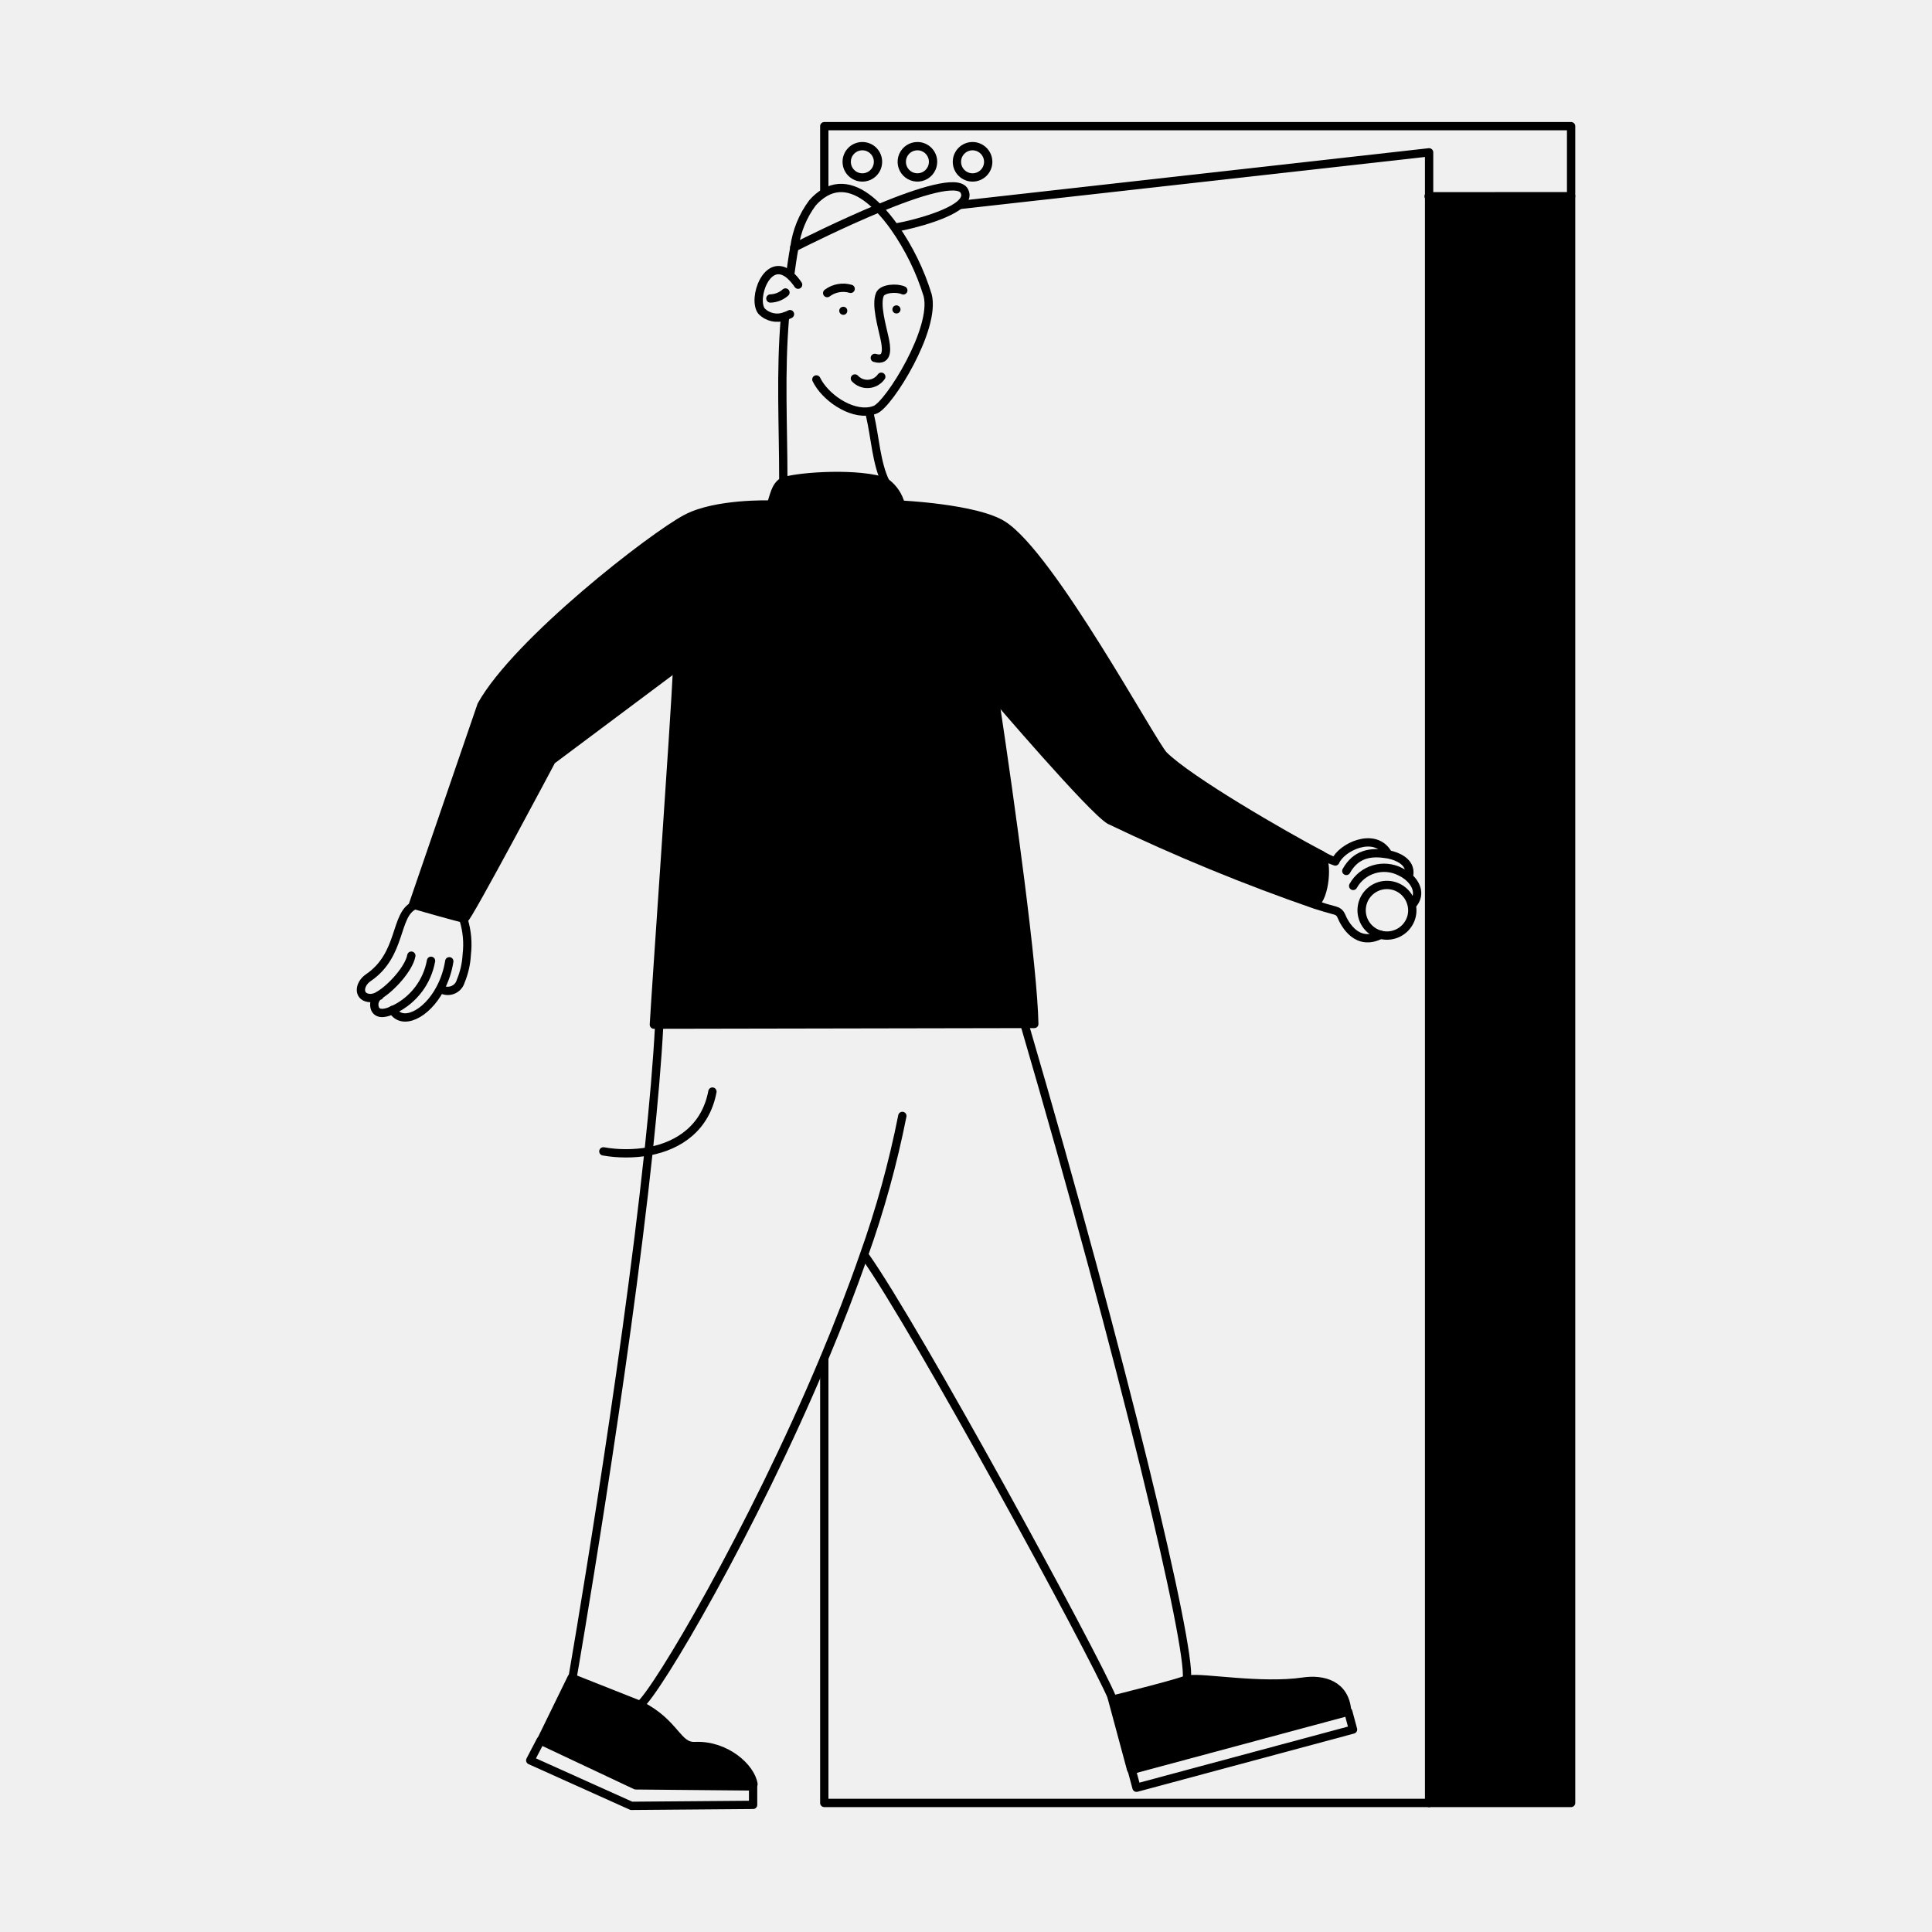
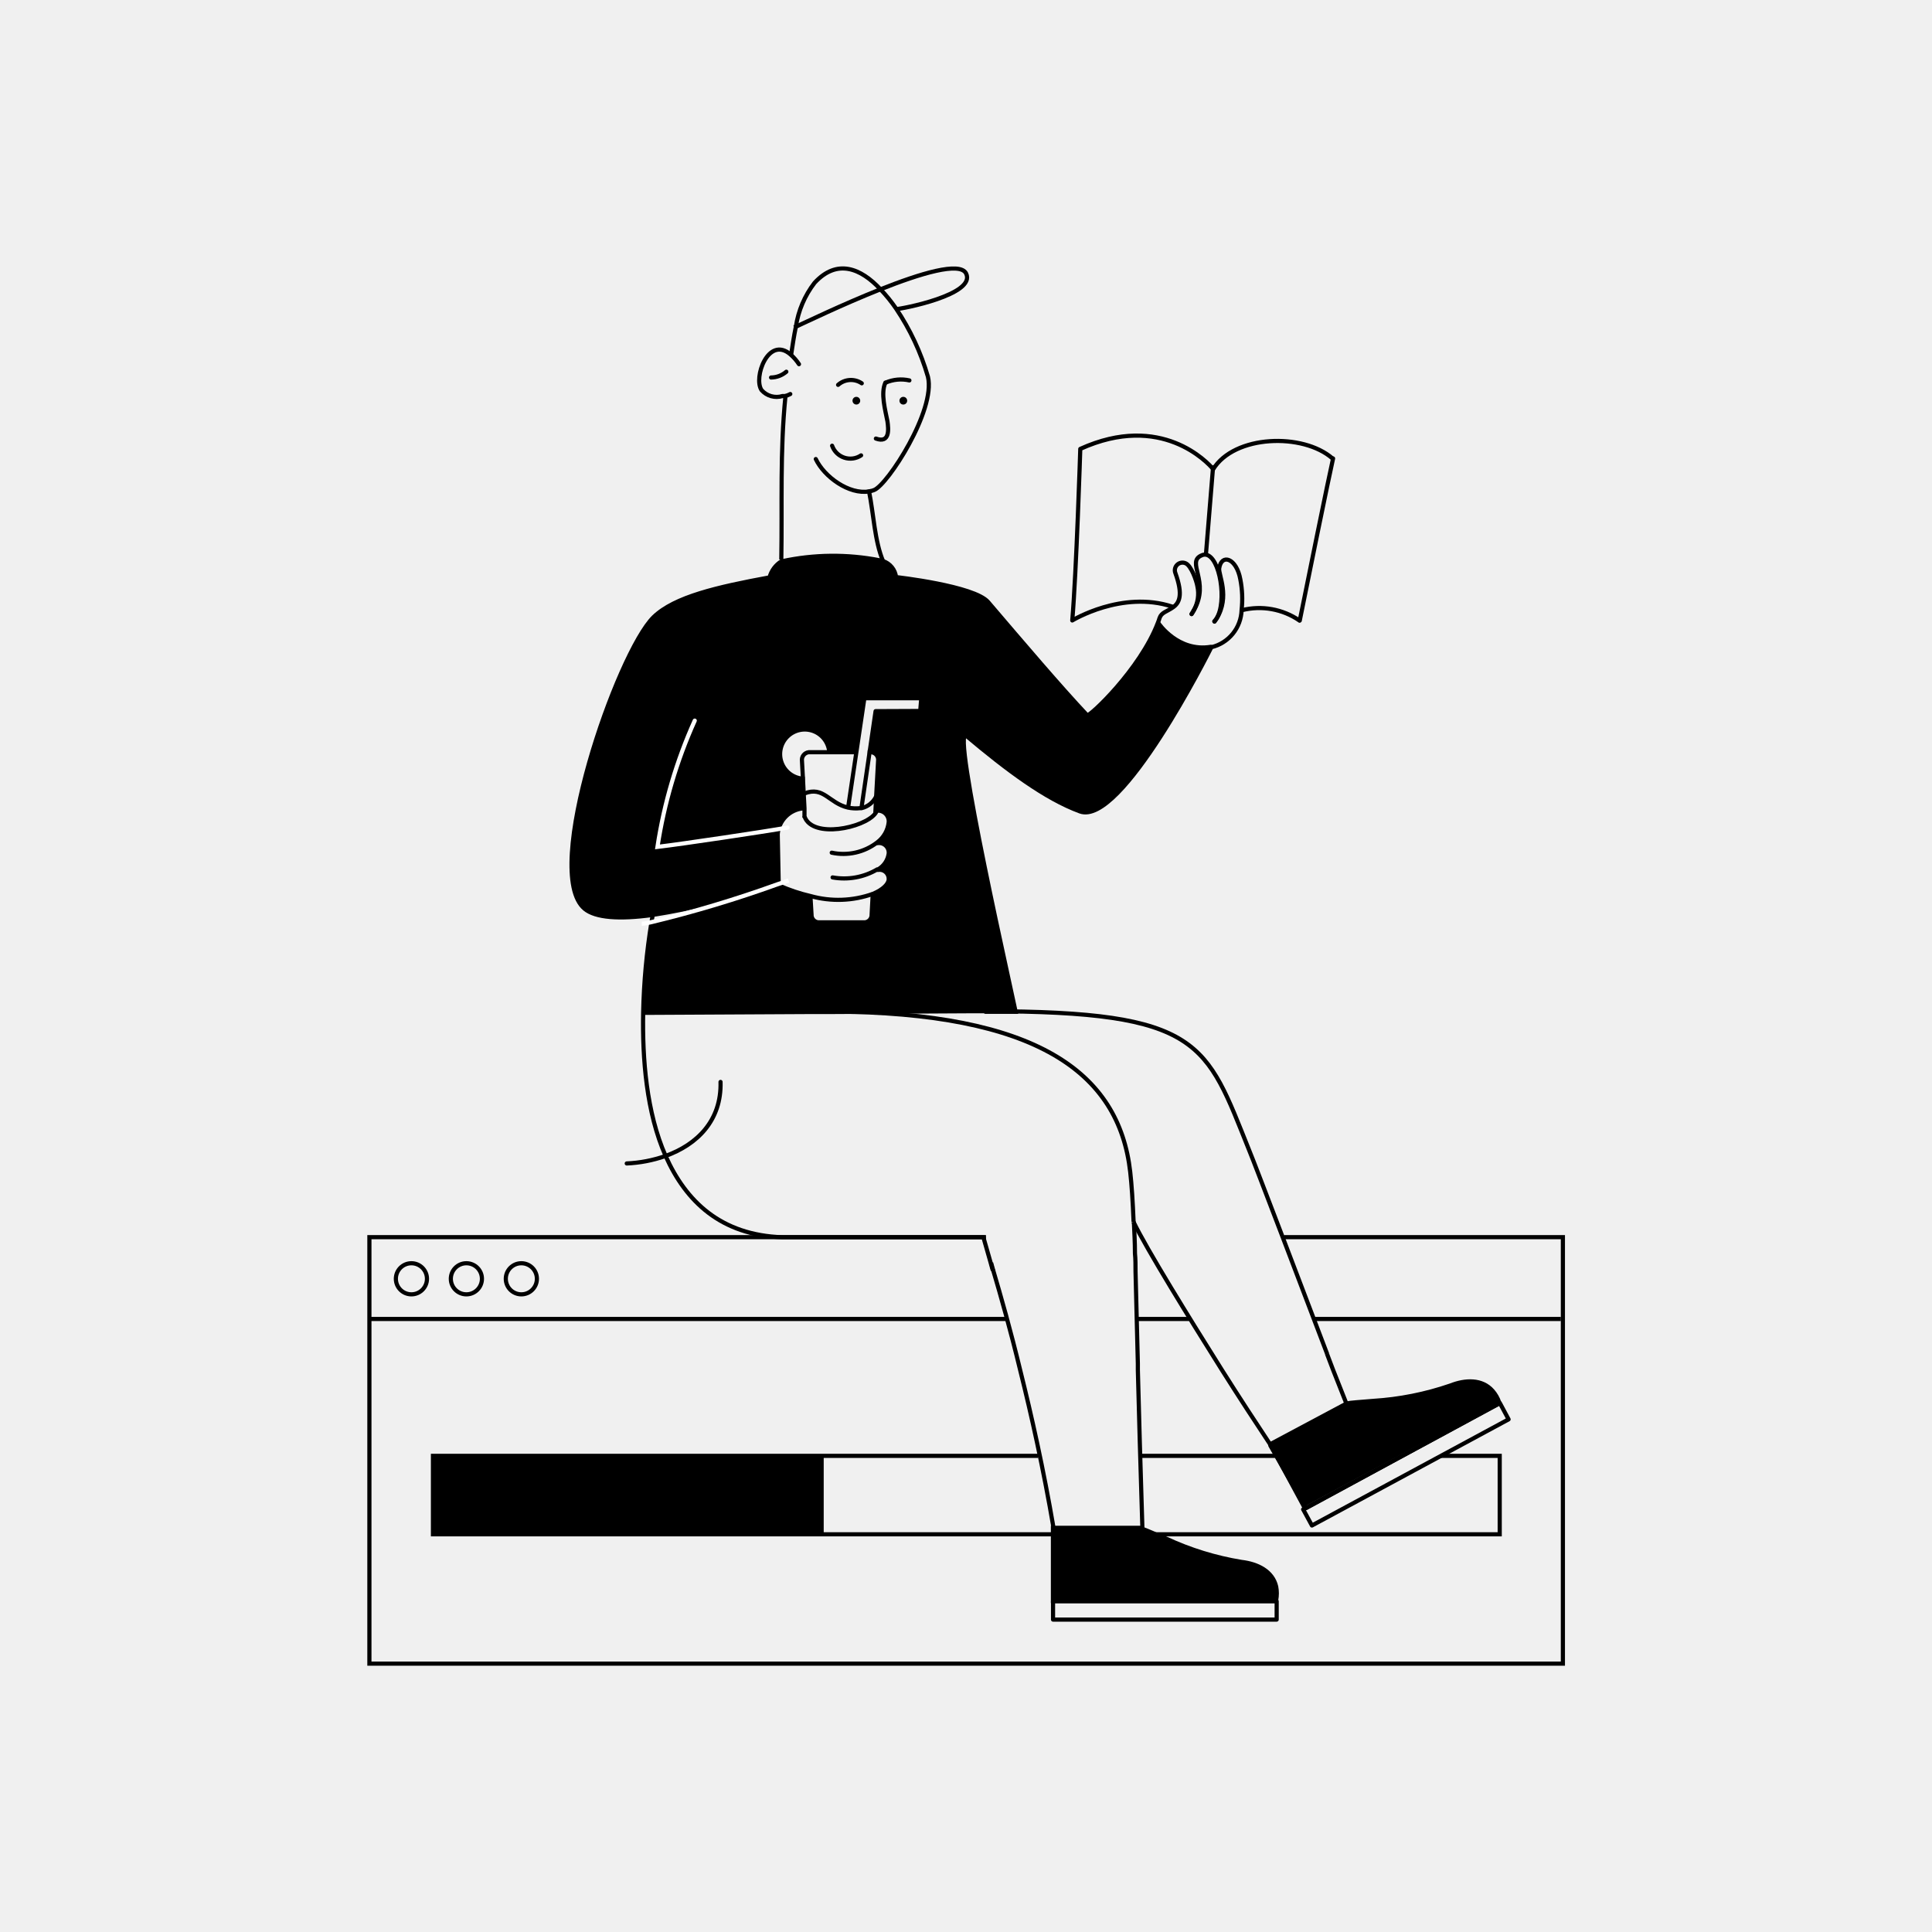
- <svg xmlns="http://www.w3.org/2000/svg" id="Layer_1" data-name="Layer 1" viewBox="0 0 200 200">
-   <defs>
-     <style>.cls-1,.cls-2,.cls-3{fill:none;stroke:#000;stroke-linecap:round;stroke-linejoin:round;}.cls-1{stroke-width:0.86px;}.cls-2{stroke-width:0.84px;}.cls-3{stroke-width:0.86px;}</style>
-   </defs>
-   <path d="M67.69,106.07c.21-3.83,2.15-31.23,2.41-36.92l0,0L57.15,78.79s-8.74,16.36-9,16.36a.28.28,0,0,1-.11,0c-.73-.14-4.37-1.19-5.12-1.4l-.13,0L49.84,73C53.53,66.4,67.56,55.5,71.08,53.66c3.07-1.6,8.54-1.44,8.73-1.43v0c.32-.82.42-1.86,1.22-2.35l.06,0c1-.46,6.88-1,10.18-.11a1.58,1.58,0,0,1,.44.2,4.08,4.08,0,0,1,1.54,2.29s7.77.36,10.55,2.1c5,3.16,15.53,22.72,16.66,23.84,2.63,2.62,12.5,8.31,16.29,10.3l0,0c.76.74.45,4.39-.62,5.12l0,.06a200.59,200.59,0,0,1-21.27-8.75C113,83.79,103,72.09,103,72.09h0c1.73,11.47,4,28.08,4.12,33.9h-1l-37.83.07Z" />
-   <path d="M78,184.7v.23l-12.14-.11L56,180.18l3.16-6.49.13.05,6.81,2.7.18.09c3.61,1.84,3.79,4.31,5.65,4.22C75.1,180.6,77.69,183,78,184.7Z" />
-   <path d="M117.06,183.05l-2-7.31h0l.1.24s7.63-1.89,7.66-2.12v0l.25,0c1.34-.25,7.43.87,11.78.23,2.1-.31,4.32.31,4.55,3l-22.34,6.11Z" />
-   <polygon points="162.64 20.31 162.64 186.64 147.94 186.64 147.94 20.32 162.64 20.31" />
-   <path d="M93.22,32a.42.42,0,0,1-.39.45.42.42,0,0,1-.06-.84A.43.43,0,0,1,93.22,32Z" />
-   <path d="M87.71,32.14a.41.41,0,0,1-.38.45.42.42,0,0,1-.45-.39.41.41,0,0,1,.39-.44A.4.4,0,0,1,87.71,32.14Z" />
-   <polyline class="cls-1" points="162.64 20.31 162.64 186.64 147.94 186.64 85.33 186.64 85.33 140.64" />
-   <polyline class="cls-1" points="85.33 19.83 85.33 19.77 85.33 13.06 162.64 13.06 162.64 20.31 147.94 20.32 147.89 20.32" />
-   <path class="cls-1" d="M102.3,16.75a1.62,1.62,0,1,1-1.62-1.62A1.63,1.63,0,0,1,102.3,16.75Z" />
-   <path class="cls-1" d="M96.59,16.75A1.62,1.62,0,1,1,95,15.13,1.62,1.62,0,0,1,96.59,16.75Z" />
-   <path class="cls-1" d="M90.89,16.75a1.62,1.62,0,1,1-1.62-1.62A1.62,1.62,0,0,1,90.89,16.75Z" />
-   <rect class="cls-1" x="116.99" y="180.19" width="23.21" height="1.91" transform="translate(-42.61 39.59) rotate(-15.05)" />
-   <path class="cls-1" d="M66.24,176.52c1.79-1.46,11.58-18,19.07-35.88,1.48-3.53,2.87-7.12,4.1-10.65a101.42,101.42,0,0,0,4-14.47" />
-   <path class="cls-1" d="M68.24,106.12c-.2,3.84-.59,8.29-1.09,13-2.5,23.58-7.87,54.49-7.87,54.49" />
-   <path class="cls-1" d="M89.53,130c5.37,7.57,23.66,41.17,25.57,45.7l.1.24s7.63-1.89,7.66-2.12v0c.47-3.33-6.6-32.93-16.8-67.78" />
-   <path class="cls-1" d="M73.75,113c-.69,3.68-3.39,5.6-6.6,6.19a13.68,13.68,0,0,1-4.69,0" />
-   <path class="cls-1" d="M123.12,173.85c1.34-.25,7.43.87,11.78.23,2.1-.31,4.32.31,4.55,3l-22.34,6.11" />
-   <line class="cls-1" x1="115.09" y1="175.74" x2="117.06" y2="183.05" />
-   <polygon class="cls-1" points="55.96 180.18 55.96 180.18 54.89 182.23 65.36 186.94 77.96 186.84 77.96 184.93 77.95 184.93 65.81 184.82 55.96 180.18" />
-   <path class="cls-1" d="M78,184.7c-.26-1.72-2.85-4.1-6.06-3.95-1.86.09-2-2.38-5.65-4.22l-.18-.09-6.81-2.7-.13-.05L56,180.18" />
-   <path class="cls-1" d="M70.1,69.15c-.26,5.69-2.2,33.09-2.41,36.92h.55l37.83-.07h1c-.11-5.82-2.39-22.43-4.12-33.9-.44-2.9-.84-5.46-1.16-7.45" />
-   <path class="cls-1" d="M81.8,28.42c.12-.84.25-1.84.44-2.84A9.83,9.83,0,0,1,84.11,21a5.22,5.22,0,0,1,1.29-1.08c1.9-1.09,3.86-.13,5.57,1.64a16.58,16.58,0,0,1,1.64,2,25.08,25.08,0,0,1,3.42,7c.89,3.47-4,11.29-5.42,11.85a2.38,2.38,0,0,1-.52.15c-2.07.38-4.7-1.46-5.58-3.28" />
-   <path class="cls-1" d="M81.09,50.07v-.24c0-5.85-.32-11.17.17-17" />
-   <path class="cls-2" d="M90,42.77l.06.23c.52,2.21.66,5,1.62,6.92" />
-   <path class="cls-1" d="M82.62,29.47a5.1,5.1,0,0,0-.86-1c-2.35-2-3.9,2.46-2.93,3.73a2.24,2.24,0,0,0,2.41.54,3,3,0,0,0,.54-.22" />
-   <path class="cls-3" d="M92.65,23.55h0c.43,0,5.1-1,6.73-2.39.49-.42.71-.89.45-1.38-.63-1.24-4.73.07-8.81,1.76-3.88,1.61-7.76,3.55-8.65,4l-.15.07" />
-   <path class="cls-1" d="M88.06,29.9a2.75,2.75,0,0,0-2.43.44" />
-   <path class="cls-1" d="M81.31,30.28a2.45,2.45,0,0,1-1.56.62" />
-   <path class="cls-1" d="M93.51,30.06c-.66-.31-2.17-.22-2.43.43-.43,1.05.21,3.24.48,4.49.19.86.49,2.51-1,2.07" />
-   <path class="cls-1" d="M88.5,39.18A1.76,1.76,0,0,0,91.23,39" />
-   <path class="cls-1" d="M79.81,52.23h0c-.19,0-5.66-.17-8.73,1.43C67.56,55.5,53.53,66.4,49.84,73l-7.1,20.68.13,0c.75.21,4.39,1.26,5.12,1.4a.28.28,0,0,0,.11,0c.31,0,9-16.36,9-16.36l12.93-9.67,3.64-2.72" />
-   <path class="cls-1" d="M46.51,99.51a9.06,9.06,0,0,1-.94,2.83c-1.45,2.74-4,3.88-4.93,2.2" />
-   <path class="cls-1" d="M44.62,99.46a6.94,6.94,0,0,1-3.75,5l-.23.11c-.53.24-1.47.57-1.81-.13a1.15,1.15,0,0,1,.38-1.36l.07,0" />
-   <path class="cls-1" d="M42.58,98.93c-.24,1.33-2.09,3.38-3.38,4.12a1.74,1.74,0,0,1-.81.27c-1.36,0-1.29-1.41-.26-2.11,3.52-2.4,2.69-6.5,4.74-7.47" />
-   <path class="cls-1" d="M45.61,102.36a1.39,1.39,0,0,0,2.08-.78,8.37,8.37,0,0,0,.63-2.78A8.71,8.71,0,0,0,48,95.23" />
-   <path class="cls-1" d="M146.11,93.57a2.54,2.54,0,0,1-.11,1.67,2.63,2.63,0,0,1-3.11,1.52l-.32-.11a2.62,2.62,0,1,1,3.54-3.08Z" />
-   <path class="cls-1" d="M146.33,93.5c.76-1,.26-2.12-.68-2.84a3.25,3.25,0,0,0-.67-.41,3.67,3.67,0,0,0-4.9,1.46" />
-   <path class="cls-1" d="M145.87,90.61c.27-1.45-1.38-2-2-2.13a1.91,1.91,0,0,0-.33-.06c-1.69-.28-3.2,0-4.17,1.74" />
-   <path class="cls-1" d="M79.81,52.21c.32-.82.42-1.86,1.22-2.35l.06,0c1-.46,6.88-1,10.18-.11a1.58,1.58,0,0,1,.44.2,4.08,4.08,0,0,1,1.54,2.29s7.77.36,10.55,2.1c5,3.16,15.53,22.72,16.66,23.84,2.63,2.62,12.5,8.31,16.29,10.3a7.35,7.35,0,0,0,1.48.7c.66-1.51,4-3.06,5.36-.94" />
-   <path class="cls-1" d="M103,72.09s10,11.7,11.87,12.81a200.59,200.59,0,0,0,21.27,8.75c.75.24,1.46.45,2.1.62a.87.87,0,0,1,.59.5c.41,1,1.68,3.22,4.09,2" />
-   <polyline class="cls-1" points="99.42 21.21 147.94 15.77 147.94 20.32 147.94 186.64 147.94 186.65" />
-   <path class="cls-1" d="M136.11,93.59c1.07-.73,1.38-4.38.62-5.12" />
+ <svg xmlns="http://www.w3.org/2000/svg" width="400" height="400" viewBox="0 0 400 400" fill="none">
+   <path d="M310.48 290.54L269.82 312.54L262.64 299.26L262.76 299.06L278.76 290.72H279.06C279.66 290.54 281.66 290.44 284.36 290.2C289.812 289.866 295.194 288.796 300.36 287.02C303.44 285.8 306.92 285.64 309.1 288.12C309.713 288.821 310.182 289.637 310.48 290.52V290.54Z" fill="black" />
+   <path d="M236.52 316.56C237.14 316.7 238.94 317.56 241.44 318.56C246.395 320.873 251.644 322.495 257.04 323.38C260.32 323.76 263.48 325.28 264.22 328.5C264.393 329.412 264.393 330.348 264.22 331.26C264.228 331.326 264.228 331.394 264.22 331.46H218V316.32H236H236.36L236.52 316.56Z" fill="black" stroke="black" stroke-width="0.86" stroke-miterlimit="10" />
+   <path d="M235.04 263.28L234.9 259.52C234.96 260.72 235 262 235.04 263.28Z" fill="black" />
+   <path d="M181.56 174.42C182.239 173.926 182.808 173.296 183.228 172.569C183.648 171.842 183.911 171.035 184 170.2C184.021 169.885 183.974 169.569 183.862 169.273C183.751 168.977 183.578 168.709 183.354 168.486C183.131 168.262 182.863 168.089 182.567 167.978C182.271 167.866 181.955 167.819 181.64 167.84C181.544 168.076 181.416 168.298 181.26 168.5L181.44 164.88L181.84 157.56C181.874 157.351 181.865 157.137 181.815 156.931C181.764 156.725 181.673 156.531 181.546 156.362C181.419 156.192 181.259 156.049 181.076 155.942C180.893 155.836 180.69 155.767 180.48 155.74H180L181.24 147.24H190.48L190.7 144.6H178.96L177.3 155.78H171.7C171.628 154.806 171.279 153.873 170.692 153.091C170.105 152.31 169.307 151.714 168.391 151.374C167.476 151.033 166.482 150.963 165.527 151.171C164.573 151.379 163.698 151.857 163.007 152.547C162.317 153.238 161.839 154.113 161.631 155.067C161.423 156.022 161.493 157.016 161.834 157.931C162.174 158.847 162.77 159.645 163.551 160.232C164.333 160.819 165.266 161.168 166.24 161.24L166.4 164.32L166.56 167.38H166.26C164.9 167.516 163.63 168.125 162.673 169.101C161.715 170.077 161.13 171.357 161.02 172.72L161.22 182.84L160.7 183.02C152.367 185.921 143.794 188.076 135.08 189.46C128.2 190.4 123.28 190.04 121.08 188.18C112.06 180.68 127.88 135.12 135.34 127.78C139.66 123.5 148.5 121.66 159.34 119.56C159.711 118.171 160.598 116.977 161.82 116.22H161.94C168.576 114.782 175.434 114.708 182.1 116L182.84 116.26C183.558 116.501 184.193 116.941 184.671 117.529C185.149 118.116 185.451 118.828 185.54 119.58C185.54 119.58 201.72 121.38 204.6 124.74C211.96 133.36 219.46 142.14 225.1 148.18C225.5 148.6 236.06 138.72 239.74 129.06H239.86C239.86 129.06 243.86 135.06 250.68 133.94C250.14 135.02 232.06 171.08 223.48 167.94C216.22 165.26 208.34 159.34 199.96 152.3C196.7 149.44 209.78 208 210 209.2H201.48L172.38 209.36H168L133.06 209.54C133.201 203.268 133.776 197.013 134.78 190.82C143.583 188.697 152.262 186.093 160.78 183.02L161.3 183.18C163.399 184.112 165.582 184.842 167.82 185.36L168.06 189.36C168.043 189.752 168.176 190.137 168.432 190.434C168.689 190.731 169.049 190.92 169.44 190.96H179.12C179.511 190.92 179.871 190.731 180.128 190.434C180.384 190.137 180.517 189.752 180.5 189.36L180.74 184.92C182.8 184.12 184 182.92 184 182C184.023 181.714 183.98 181.426 183.874 181.16C183.768 180.893 183.603 180.654 183.391 180.46C183.178 180.267 182.924 180.126 182.649 180.046C182.373 179.966 182.083 179.95 181.8 180H181.7H181.86C182.445 179.65 182.942 179.171 183.313 178.599C183.684 178.027 183.919 177.377 184 176.7C184.024 176.401 183.98 176.1 183.872 175.819C183.764 175.539 183.594 175.287 183.375 175.081C183.156 174.876 182.894 174.722 182.607 174.632C182.321 174.541 182.017 174.517 181.72 174.56L181.56 174.42Z" fill="black" />
+   <path d="M236.2 301.42H264.14" stroke="black" stroke-width="0.86" stroke-miterlimit="10" />
+   <path d="M298.38 301.42H310.5V317.66H89.64V301.42H214.9" stroke="black" stroke-width="0.86" stroke-miterlimit="10" />
+   <path d="M170.54 301.42H89.64V317.66H170.54V301.42Z" fill="black" />
+   <path d="M265.84 256.14H323.58V344.44H76.48V256.14H204.14" stroke="black" stroke-width="0.86" stroke-miterlimit="10" />
+   <path d="M107.94 267.98C109.718 267.98 111.16 266.538 111.16 264.76C111.16 262.982 109.718 261.54 107.94 261.54C106.162 261.54 104.72 262.982 104.72 264.76C104.72 266.538 106.162 267.98 107.94 267.98Z" stroke="black" stroke-width="0.86" stroke-miterlimit="10" />
+   <path d="M96.56 267.98C98.338 267.98 99.78 266.538 99.78 264.76C99.78 262.982 98.338 261.54 96.56 261.54C94.782 261.54 93.34 262.982 93.34 264.76C93.34 266.538 94.782 267.98 96.56 267.98Z" stroke="black" stroke-width="0.86" stroke-miterlimit="10" />
+   <path d="M85.18 267.98C86.958 267.98 88.4 266.538 88.4 264.76C88.4 262.982 86.958 261.54 85.18 261.54C83.402 261.54 81.96 262.982 81.96 264.76C81.96 266.538 83.402 267.98 85.18 267.98Z" stroke="black" stroke-width="0.86" stroke-miterlimit="10" />
+   <path d="M276 94.92C275.28 98 270.2 122.92 269.1 128.48" stroke="black" stroke-width="0.86" stroke-linecap="round" stroke-linejoin="round" />
+   <path d="M269.02 128.46C267.308 127.29 265.369 126.494 263.329 126.125C261.288 125.756 259.193 125.823 257.18 126.32" stroke="black" stroke-width="0.86" stroke-linecap="round" stroke-linejoin="round" />
+   <path d="M242.72 125.6C232.28 122.16 222 128.46 222 128.46C222.86 118.46 223.66 92.94 223.66 92.94C240.44 85.32 250.06 95.8 251.14 97.08V97.2C255.54 89.98 269.78 89.58 275.86 94.9" stroke="black" stroke-width="0.86" stroke-linecap="round" stroke-linejoin="round" />
+   <path d="M177.6 155.74H167.42C167.209 155.767 167.006 155.836 166.822 155.942C166.637 156.049 166.477 156.191 166.348 156.36C166.22 156.53 166.126 156.723 166.073 156.929C166.02 157.135 166.009 157.35 166.04 157.56L166.24 161.2L166.4 164.28L166.56 167.34V169.14V169.3" stroke="black" stroke-width="0.86" stroke-miterlimit="10" />
+   <path d="M181.22 168.5L181.4 164.88L181.8 157.56C181.834 157.351 181.825 157.137 181.775 156.931C181.724 156.725 181.633 156.531 181.506 156.362C181.379 156.192 181.219 156.049 181.036 155.942C180.853 155.836 180.65 155.767 180.44 155.74H179.64" stroke="black" stroke-width="0.86" stroke-miterlimit="10" />
+   <path d="M167.78 185.36L168.02 189.36C168.003 189.752 168.136 190.137 168.392 190.434C168.649 190.731 169.009 190.92 169.4 190.96H179.08C179.471 190.92 179.831 190.731 180.088 190.434C180.344 190.137 180.477 189.752 180.46 189.36L180.7 184.92V184.78" stroke="black" stroke-width="0.86" stroke-miterlimit="10" />
+   <path d="M166.6 168.98V169.14C168.32 173.62 178.76 171.46 181.16 168.5C181.316 168.298 181.444 168.076 181.54 167.84" stroke="black" stroke-width="0.86" stroke-miterlimit="10" />
+   <path d="M181.58 167.84C181.9 167.81 182.223 167.85 182.526 167.958C182.829 168.065 183.105 168.237 183.335 168.461C183.565 168.686 183.744 168.957 183.859 169.258C183.973 169.558 184.022 169.879 184 170.2C183.916 171.032 183.659 171.837 183.246 172.564C182.833 173.29 182.272 173.923 181.6 174.42C180.281 175.435 178.757 176.15 177.134 176.516C175.51 176.882 173.827 176.89 172.2 176.54" stroke="black" stroke-width="0.86" stroke-miterlimit="10" stroke-linecap="round" />
+   <path d="M181.68 174.56C181.98 174.51 182.288 174.53 182.58 174.617C182.871 174.704 183.139 174.857 183.363 175.063C183.587 175.269 183.76 175.524 183.871 175.808C183.981 176.092 184.025 176.397 184 176.7C183.911 177.384 183.663 178.039 183.278 178.611C182.893 179.184 182.38 179.659 181.78 180H181.62C178.838 181.643 175.559 182.232 172.38 181.66" stroke="black" stroke-width="0.86" stroke-miterlimit="10" stroke-linecap="round" />
+   <path d="M181.7 180.1H181.8C182.074 180.053 182.355 180.067 182.623 180.141C182.891 180.215 183.139 180.348 183.349 180.53C183.56 180.711 183.727 180.937 183.84 181.192C183.952 181.446 184.007 181.722 184 182C184 182.98 182.84 184.18 180.74 185.06C176.584 186.546 172.071 186.706 167.82 185.52C165.582 185.002 163.399 184.272 161.3 183.34" stroke="black" stroke-width="0.86" stroke-miterlimit="10" stroke-linecap="round" />
+   <path d="M166.54 164.28C170.54 162.7 171.6 166.28 175.56 167.2C176.395 167.375 177.252 167.416 178.1 167.32H178.38C179.026 167.166 179.63 166.871 180.149 166.456C180.668 166.041 181.088 165.517 181.38 164.92" stroke="black" stroke-width="0.86" stroke-miterlimit="10" stroke-linecap="round" />
+   <path d="M178.38 167.12L180.04 155.74L181.28 147.24L190.52 147.2L190.74 144.56H178.96L177.3 155.74L175.64 166.88" stroke="black" stroke-width="0.86" stroke-linecap="round" stroke-linejoin="round" />
+   <path d="M166.62 161.22H166.24C165.266 161.148 164.333 160.799 163.551 160.212C162.77 159.625 162.174 158.827 161.834 157.911C161.493 156.996 161.423 156.002 161.631 155.047C161.839 154.093 162.317 153.218 163.007 152.527C163.698 151.837 164.573 151.359 165.527 151.151C166.482 150.943 167.476 151.013 168.391 151.354C169.307 151.694 170.105 152.29 170.692 153.071C171.279 153.853 171.628 154.786 171.7 155.76C171.7 155.88 171.7 156 171.7 156.12" stroke="black" stroke-width="0.86" stroke-linejoin="round" />
+   <path d="M172.16 209.44H167.64" stroke="black" stroke-width="0.86" stroke-miterlimit="10" />
+   <path d="M163.82 73.28C164.08 71.6 164.36 69.62 164.78 67.62C165.278 64.322 166.606 61.204 168.64 58.56C173.28 53.52 178.18 55.5 182.28 59.88C183.466 61.124 184.549 62.462 185.52 63.88C188.438 68.216 190.665 72.98 192.12 78C193.78 84.94 183.76 100.4 180.96 101.46C180.632 101.593 180.29 101.687 179.94 101.74C175.8 102.46 170.62 98.7 168.9 95.04" stroke="black" stroke-width="0.86" stroke-miterlimit="10" stroke-linecap="round" />
+   <path d="M161.76 115.84C161.96 104.2 161.46 93.62 162.62 82.02" stroke="black" stroke-width="0.86" stroke-miterlimit="10" />
+   <path d="M179.82 101.34L179.94 101.82C180.88 106.42 181.08 112.04 182.84 116.2V116.42" stroke="black" stroke-width="0.86" stroke-miterlimit="10" />
+   <path d="M165.42 75.4C164.934 74.657 164.349 73.984 163.68 73.4C159.08 69.4 155.9 78.24 157.68 80.78C158.208 81.375 158.896 81.806 159.661 82.023C160.427 82.239 161.239 82.231 162 82H162.52C162.905 81.912 163.275 81.771 163.62 81.58" stroke="black" stroke-width="0.86" stroke-miterlimit="10" stroke-linecap="round" />
+   <path d="M185.48 64C186.58 64 202.18 61 200.02 56.62C198.78 54.1 190.52 56.62 182.24 59.92C174.4 63.04 166.54 66.84 164.74 67.66L164.44 67.8" stroke="black" stroke-width="0.86" stroke-miterlimit="10" />
+   <path d="M183.36 79.22C184.91 78.551 186.633 78.39 188.28 78.76" stroke="black" stroke-width="0.86" stroke-miterlimit="10" stroke-linecap="round" />
+   <path d="M178.42 79.36C177.684 78.861 176.803 78.622 175.915 78.68C175.028 78.738 174.185 79.09 173.52 79.68" stroke="black" stroke-width="0.86" stroke-miterlimit="10" stroke-linecap="round" />
+   <path d="M162.8 76.96C161.921 77.719 160.802 78.144 159.64 78.16" stroke="black" stroke-width="0.86" stroke-miterlimit="10" stroke-linecap="round" />
+   <path d="M183.3 79.24C182.3 81.44 183.3 84.96 183.74 87.24C183.96 88.82 184.28 91.86 181.34 90.8" stroke="black" stroke-width="0.86" stroke-miterlimit="10" stroke-linecap="round" />
+   <path d="M234.7 253C234.52 248.64 234.3 245.3 234 242.64C231.66 221.88 214.38 209.64 172.28 209.44" stroke="black" stroke-width="0.86" stroke-miterlimit="10" />
+   <path d="M236.52 317.08V316.4C236.1 303.44 235.82 292.66 235.58 283.64C235.58 283.2 235.58 282.74 235.58 282.3C235.4 274.78 235.24 268.52 235.1 263.28C235.1 261.96 235.1 260.72 234.98 259.52C234.98 257.14 234.84 254.98 234.76 253.02" stroke="black" stroke-width="0.86" stroke-miterlimit="10" />
+   <path d="M205.58 263.16C205.58 263.04 205.58 262.88 205.46 262.72L205.1 261.42C204.56 259.56 203.86 257.06 203.6 256.16H162C149.24 255.74 142 248.72 137.82 239.36C133.82 230.34 132.98 219.14 133.16 209.64C133.291 203.367 133.865 197.112 134.88 190.92C135.02 190.1 135.12 189.6 135.14 189.44" stroke="black" stroke-width="0.86" stroke-miterlimit="10" />
+   <path d="M236.14 316.42H218.14C216.02 304.04 213.56 293.06 211.22 283.68C209.22 275.4 207.22 268.36 205.56 262.76L205.2 261.46" stroke="black" stroke-width="0.86" stroke-miterlimit="10" />
+   <path d="M274.78 280.34L265.58 256.18C262.12 247.14 259.2 239.5 258.64 238.18C249.68 215.9 248.82 209.38 204.02 209.36H201.38L172.28 209.52H168L133.06 209.7" stroke="black" stroke-width="0.86" stroke-miterlimit="10" />
+   <path d="M234.68 252.98C236 255.72 238.88 260.7 242.42 266.56C245.64 271.88 249.38 277.92 252.96 283.6C256.54 289.28 260.32 295.04 262.96 299.02L278.76 290.6L276 283.62C275.62 282.62 275.18 281.48 274.74 280.3" stroke="black" stroke-width="0.86" stroke-miterlimit="10" />
+   <path d="M172.28 92.28C172.482 92.856 172.813 93.378 173.248 93.806C173.683 94.235 174.211 94.558 174.79 94.751C175.369 94.944 175.985 95.002 176.589 94.92C177.194 94.839 177.773 94.62 178.28 94.28" stroke="black" stroke-width="0.86" stroke-miterlimit="10" stroke-linecap="round" />
+   <path d="M251.46 128.7L251.88 128.08C254.72 123.5 252.24 119 252.42 117.68C252.88 114.54 256 115.52 256.8 119.96C257.209 122.048 257.296 124.186 257.06 126.3C257.008 128.093 256.367 129.819 255.235 131.211C254.103 132.603 252.545 133.583 250.8 134C250.26 135.08 232.18 171.14 223.6 168C216.34 165.32 208.46 159.4 200.08 152.36C196.72 149.54 210.08 208.2 210.3 209.48H204.04" stroke="black" stroke-width="0.86" stroke-miterlimit="10" stroke-linecap="round" />
+   <path d="M247.14 126.4C247.008 126.649 246.861 126.889 246.7 127.12" stroke="black" stroke-width="0.86" stroke-miterlimit="10" stroke-linecap="round" />
+   <path d="M251.4 128.64C251.569 128.467 251.723 128.279 251.86 128.08C254.06 124.62 252.6 115.28 249.66 114.84C249.381 114.803 249.097 114.845 248.84 114.96C245.4 116.32 250.64 120.4 247.16 126.38" stroke="black" stroke-width="0.86" stroke-miterlimit="10" stroke-linecap="round" />
+   <path d="M246.7 127.14C246.861 126.902 247.008 126.655 247.14 126.4C248.017 124.868 248.288 123.062 247.9 121.34C247.72 120.26 246.64 117.1 245.46 116.62C245.175 116.494 244.86 116.454 244.553 116.507C244.246 116.559 243.961 116.701 243.735 116.915C243.508 117.129 243.35 117.404 243.28 117.708C243.209 118.011 243.23 118.329 243.34 118.62C245.02 123.26 244.14 124.84 242.86 125.74C241.58 126.64 240.48 126.78 240.08 127.94C239.978 128.286 239.858 128.627 239.72 128.96C236.04 138.62 225.48 148.5 225.08 148.08C219.44 142.08 211.94 133.26 204.58 124.64C201.7 121.28 185.52 119.48 185.52 119.48C185.431 118.728 185.129 118.016 184.651 117.429C184.173 116.841 183.538 116.401 182.82 116.16L182.1 116C175.429 114.698 168.564 114.766 161.92 116.2H161.8C160.578 116.957 159.691 118.151 159.32 119.54C148.52 121.54 139.68 123.54 135.32 127.76C127.84 135.1 112 180.66 121.04 188.16C123.28 190.02 128.2 190.38 135.04 189.44C143.767 188.058 152.355 185.903 160.7 183L161.22 182.82L161.02 172.7C161.13 171.337 161.715 170.057 162.673 169.081C163.63 168.105 164.9 167.496 166.26 167.36" stroke="black" stroke-width="0.86" stroke-miterlimit="10" stroke-linecap="round" />
+   <path d="M251.14 96.78L251.12 97.08L249.68 114.72" stroke="black" stroke-width="0.86" stroke-linecap="round" stroke-linejoin="round" />
+   <path d="M239.86 129.04C239.86 129.04 243.86 135.04 250.68 133.92" stroke="black" stroke-width="0.86" stroke-miterlimit="10" stroke-linecap="round" />
+   <path d="M132.86 191.24C133.48 191.24 134.12 191.06 134.86 190.92C143.663 188.797 152.342 186.193 160.86 183.12L163.28 182.3" stroke="white" stroke-width="0.86" stroke-linejoin="round" />
+   <path d="M187.02 82.16C187.232 82.16 187.436 82.244 187.586 82.394C187.736 82.544 187.82 82.748 187.82 82.96C187.82 83.172 187.736 83.376 187.586 83.526C187.436 83.676 187.232 83.76 187.02 83.76C186.808 83.76 186.604 83.676 186.454 83.526C186.304 83.376 186.22 83.172 186.22 82.96C186.22 82.748 186.304 82.544 186.454 82.394C186.604 82.244 186.808 82.16 187.02 82.16Z" fill="black" />
+   <path d="M177.3 82.16C177.458 82.16 177.613 82.207 177.744 82.295C177.876 82.383 177.979 82.508 178.039 82.654C178.1 82.8 178.115 82.961 178.085 83.116C178.054 83.271 177.978 83.414 177.866 83.526C177.754 83.638 177.611 83.714 177.456 83.745C177.301 83.775 177.14 83.76 176.994 83.699C176.848 83.639 176.723 83.536 176.635 83.404C176.547 83.273 176.5 83.118 176.5 82.96C176.5 82.748 176.584 82.544 176.734 82.394C176.884 82.244 177.088 82.16 177.3 82.16Z" fill="black" />
+   <path d="M218.02 331.82V335.32H264.32V331.52H264.24H218.04H218.02V331.82Z" stroke="black" stroke-width="0.86" stroke-linecap="round" stroke-linejoin="round" />
+   <path d="M270.16 312.36L294.52 299.24" stroke="white" stroke-width="0.86" stroke-miterlimit="10" />
+   <path d="M269.96 312.78L271.62 315.84L312.34 293.86L310.54 290.5L310.48 290.54L269.82 312.5H269.8L269.96 312.78Z" stroke="black" stroke-width="0.86" stroke-linecap="round" stroke-linejoin="round" />
+   <path d="M149.18 224C149.4 232 144.34 236.98 137.76 239.34C135.183 240.243 132.488 240.762 129.76 240.88" stroke="black" stroke-width="0.86" stroke-miterlimit="10" stroke-linecap="round" />
+   <path d="M278.98 290.56C279.58 290.38 281.58 290.28 284.28 290.04C289.732 289.706 295.114 288.636 300.28 286.86C303.36 285.64 306.84 285.48 309.02 287.96C309.633 288.661 310.102 289.477 310.4 290.36V290.54L270.4 312.24L263.02 299.3L278.98 290.56Z" stroke="black" stroke-width="0.86" stroke-linecap="round" stroke-linejoin="round" />
+   <path d="M163.04 171.34C158.46 172.16 141.34 174.72 136.12 175.34C137.494 166.316 140.091 157.522 143.84 149.2" stroke="white" stroke-width="0.86" stroke-miterlimit="10" stroke-linecap="round" />
+   <path d="M272.18 273.08H323.16" stroke="black" stroke-width="0.86" stroke-miterlimit="10" />
+   <path d="M235.38 273.08H246.2" stroke="black" stroke-width="0.86" stroke-miterlimit="10" />
+   <path d="M76.42 273.08H208.34" stroke="black" stroke-width="0.86" stroke-miterlimit="10" />
</svg>
